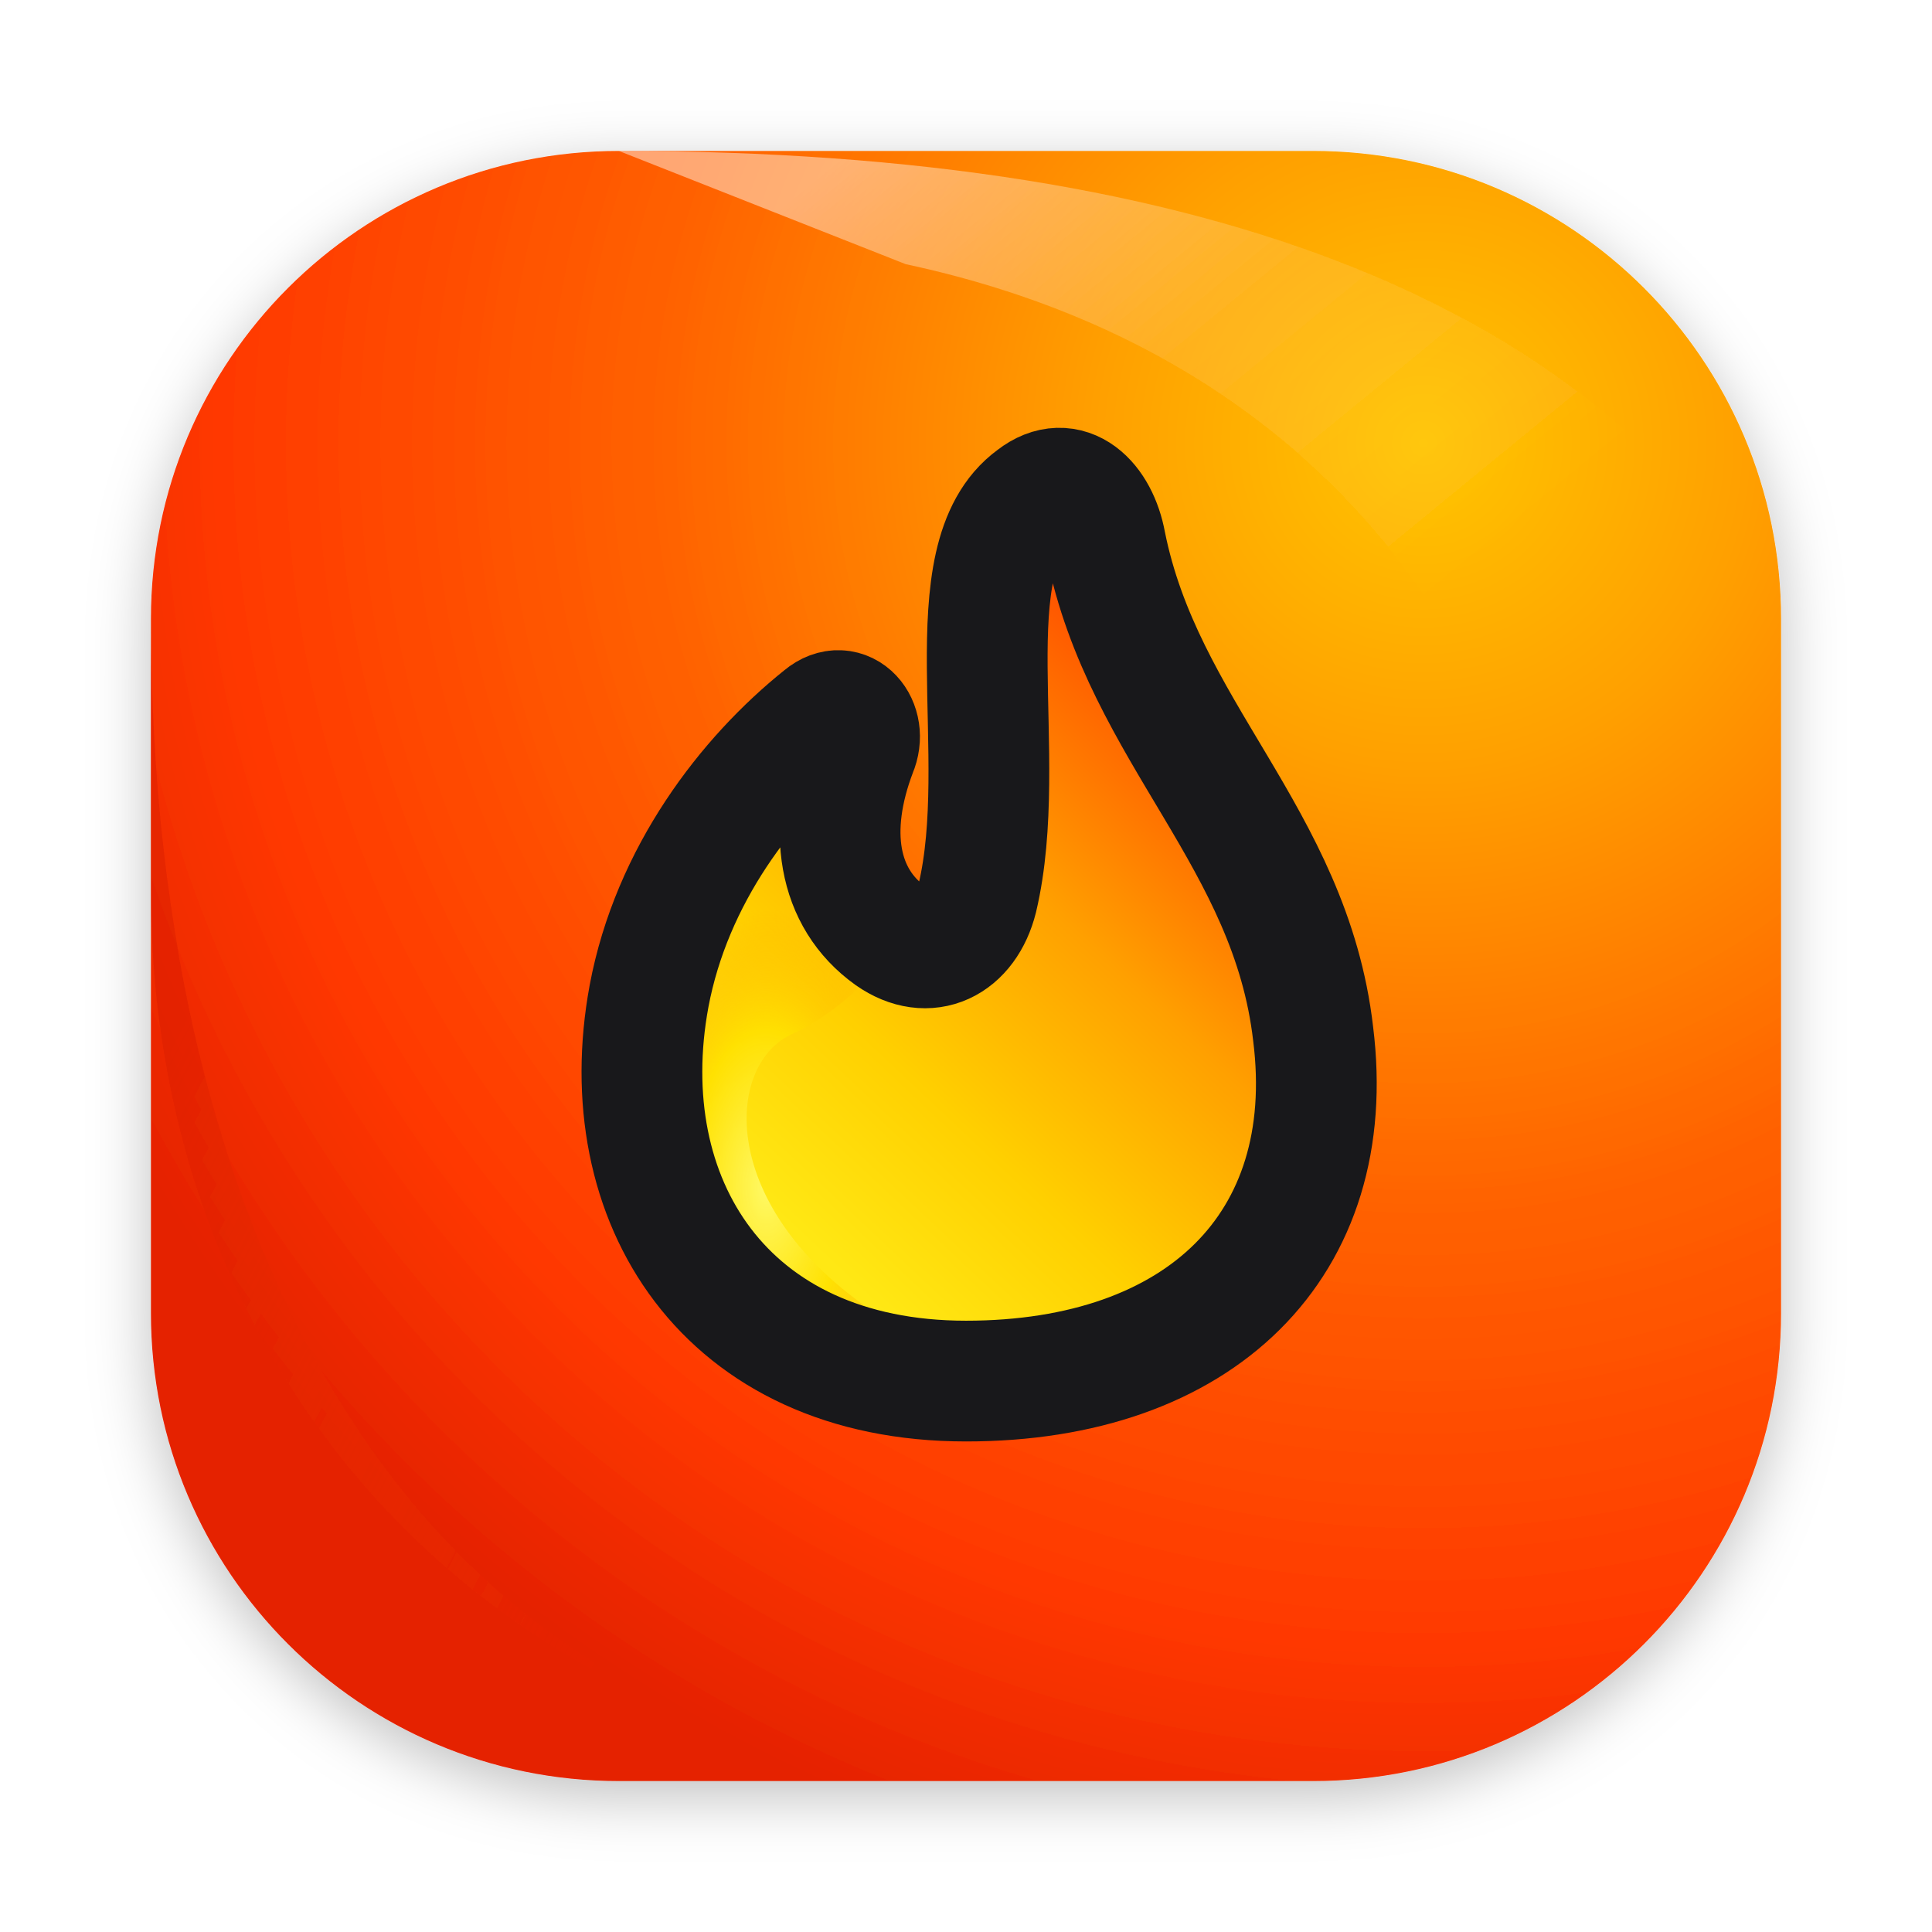
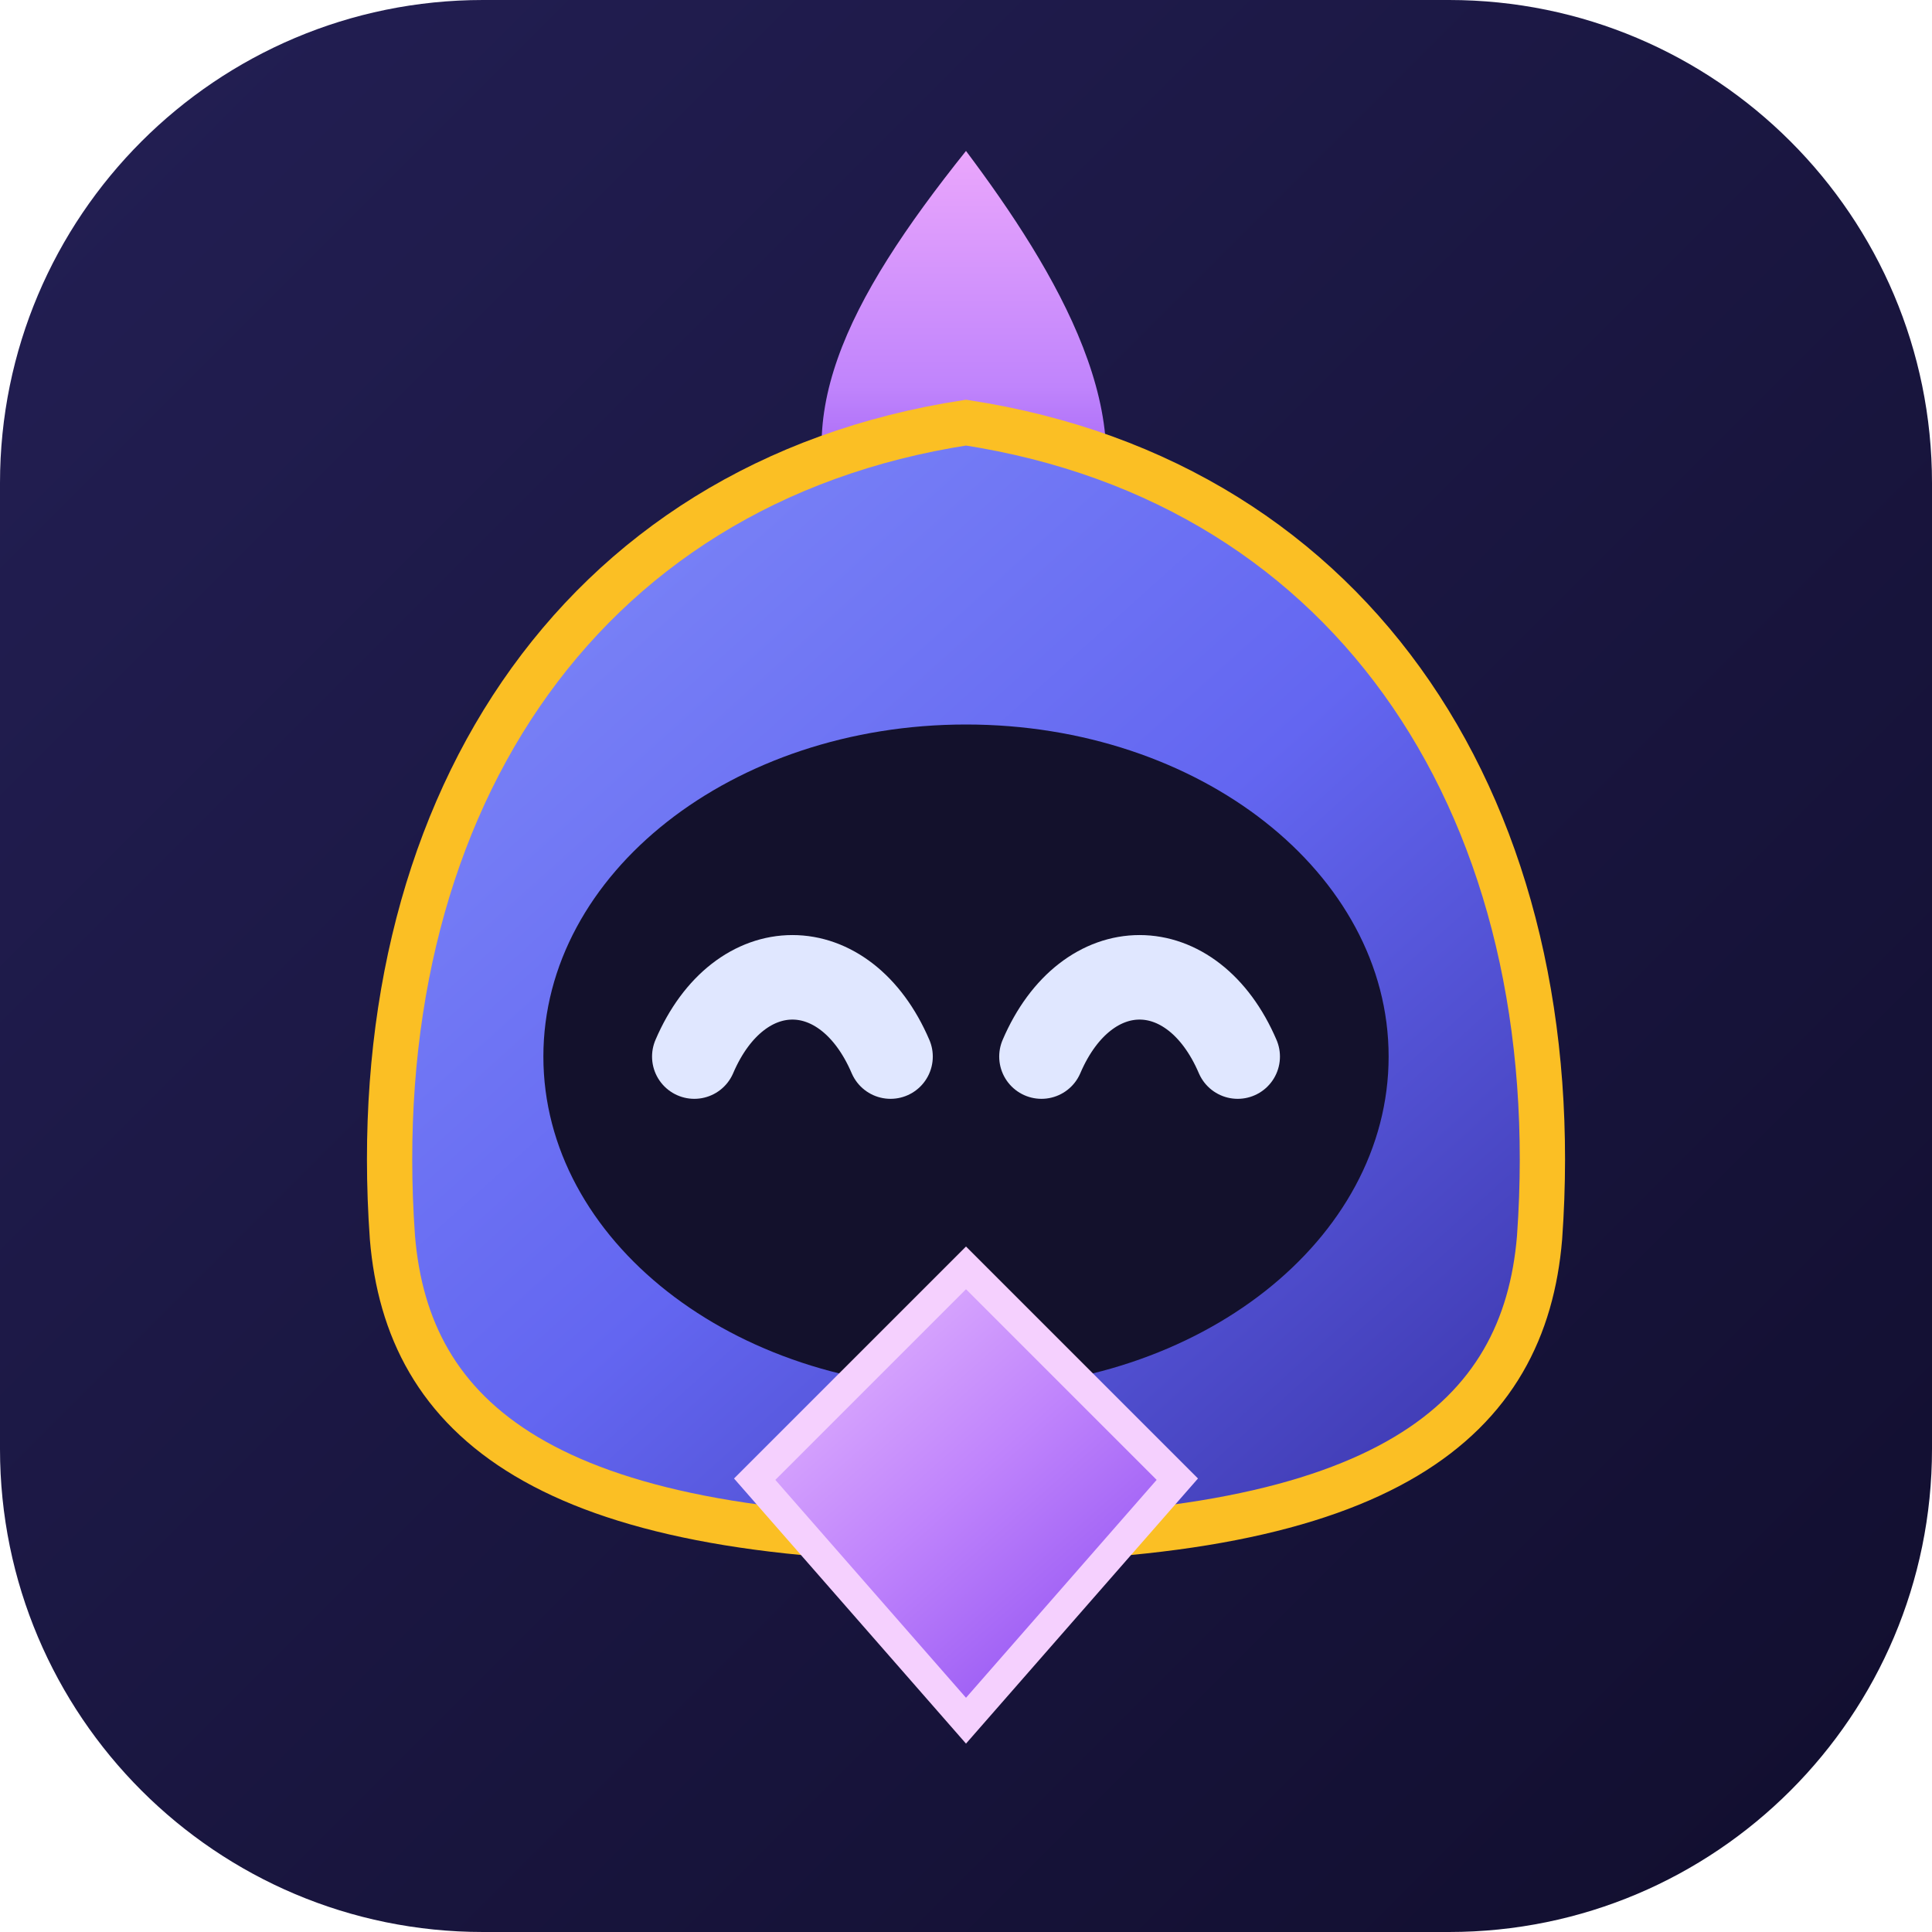
- <svg xmlns="http://www.w3.org/2000/svg" viewBox="0 0 512 512" width="100%" height="100%">
+ <svg xmlns="http://www.w3.org/2000/svg" viewBox="0 0 64 64" fill="none">
  <defs>
-     <filter id="forge-shadow" x="-10%" y="-10%" width="125%" height="125%" filterUnits="userSpaceOnUse">
-       <feDropShadow dx="0" dy="16" stdDeviation="24" flood-color="#FF4500" flood-opacity="0.32" />
-       <feDropShadow dx="0" dy="4" stdDeviation="8" flood-color="#000000" flood-opacity="0.25" />
-     </filter>
-     <radialGradient id="forge-bg" cx="78%" cy="18%" r="90%">
-       <stop offset="0%" stop-color="#FFC400" />
-       <stop offset="22%" stop-color="#FFA000" />
-       <stop offset="52%" stop-color="#FF6200" />
-       <stop offset="82%" stop-color="#FF3800" />
-       <stop offset="100%" stop-color="#E52200" />
-     </radialGradient>
-     <linearGradient id="forge-gloss" x1="20%" y1="0%" x2="80%" y2="70%">
-       <stop offset="0%" stop-color="#FFFFFF" stop-opacity="0.45" />
-       <stop offset="35%" stop-color="#FFFFFF" stop-opacity="0.12" />
-       <stop offset="70%" stop-color="#FFFFFF" stop-opacity="0" />
+     <linearGradient id="forgeBg" x1="0" y1="0" x2="64" y2="64" gradientUnits="userSpaceOnUse">
+       <stop offset="0%" stop-color="#231F54" />
+       <stop offset="100%" stop-color="#110E2E" />
    </linearGradient>
-     <linearGradient id="forge-ambient-dark" x1="0%" y1="40%" x2="60%" y2="80%">
-       <stop offset="0%" stop-color="#D81B00" stop-opacity="0.45" />
-       <stop offset="100%" stop-color="#FF4500" stop-opacity="0" />
+     <linearGradient id="forgeHood" x1="14" y1="14" x2="50" y2="54" gradientUnits="userSpaceOnUse">
+       <stop offset="0%" stop-color="#818CF8" />
+       <stop offset="50%" stop-color="#6366F1" />
+       <stop offset="100%" stop-color="#3730A3" />
    </linearGradient>
-     <linearGradient id="forge-flame-grad" x1="25%" y1="85%" x2="75%" y2="15%">
-       <stop offset="0%" stop-color="#FFE814" />
-       <stop offset="28%" stop-color="#FFD000" />
-       <stop offset="60%" stop-color="#FFA000" />
-       <stop offset="85%" stop-color="#FF6A00" />
-       <stop offset="100%" stop-color="#FF4800" />
+     <linearGradient id="forgeFlame" x1="32" y1="4" x2="32" y2="20" gradientUnits="userSpaceOnUse">
+       <stop offset="0%" stop-color="#F0ABFC" />
+       <stop offset="55%" stop-color="#C084FC" />
+       <stop offset="100%" stop-color="#7C3AED" />
    </linearGradient>
-     <radialGradient id="forge-flame-core" cx="36%" cy="72%" r="50%">
-       <stop offset="0%" stop-color="#FFF966" stop-opacity="1" />
-       <stop offset="45%" stop-color="#FFE100" stop-opacity="0.9" />
-       <stop offset="80%" stop-color="#FFA800" stop-opacity="0" />
-     </radialGradient>
+     <linearGradient id="forgeCrystal" x1="24" y1="40" x2="40" y2="58" gradientUnits="userSpaceOnUse">
+       <stop offset="0%" stop-color="#F5D0FE" />
+       <stop offset="50%" stop-color="#C084FC" />
+       <stop offset="100%" stop-color="#7C3AED" />
+     </linearGradient>
  </defs>
-   <g filter="url(#forge-shadow)">
-     <rect x="40" y="40" width="432" height="432" rx="124" ry="124" fill="url(#forge-bg)" />
-     <path d="M 40 164 C 40 330, 110 472, 276 472 C 140 472, 40 372, 40 236 Z" fill="url(#forge-ambient-dark)" />
-     <path d="M 164 40 Q 400 40 472 164 Q 472 260 410 330 C 430 220 380 100 240 70 Z" fill="url(#forge-gloss)" />
-   </g>
-   <g id="flame-glyph">
-     <path d="M 256 366          C 192 366, 162 318, 172 264          C 178 232, 198 206, 218 190          C 224 185, 230 192, 227 199          C 219 220, 222 238, 236 248          C 246 255, 256 250, 259 238          C 268 200, 252 148, 274 132          C 283 125, 291 133, 293 144          C 303 194, 342 222, 348 274          C 355 330, 318 366, 256 366 Z" fill="url(#forge-flame-grad)" />
-     <path d="M 256 366          C 192 366, 162 318, 172 264          C 178 232, 198 206, 218 190          C 224 185, 230 192, 227 199          C 219 220, 222 238, 236 248          C 246 255, 256 250, 259 238          C 263 222, 260 200, 262 182          C 260 218, 240 260, 210 274          C 192 282, 190 320, 232 348          C 244 356, 254 362, 256 366 Z" fill="url(#forge-flame-core)" />
-     <path d="M 256 366          C 192 366, 162 318, 172 264          C 178 232, 198 206, 218 190          C 224 185, 230 192, 227 199          C 219 220, 222 238, 236 248          C 246 255, 256 250, 259 238          C 268 200, 252 148, 274 132          C 283 125, 291 133, 293 144          C 303 194, 342 222, 348 274          C 355 330, 318 366, 256 366 Z" fill="none" stroke="#18181B" stroke-width="32" stroke-linecap="round" stroke-linejoin="round" />
-   </g>
+   <rect width="64" height="64" rx="16" fill="url(#forgeBg)" />
+   <path d="M32 5C28 10 26 14 28 18C29 20 35 20 36 18C38 14 35 9 32 5Z" fill="url(#forgeFlame)" />
+   <path d="M32 14C19 16 12 27 13 41C13.5 47 18 51 32 51C46 51 50.5 47 51 41C52 27 45 16 32 14Z" fill="url(#forgeHood)" stroke="#FBBF24" stroke-width="1.5" />
+   <ellipse cx="32" cy="35" rx="14" ry="11" fill="#13112C" />
+   <path d="M23 35C24.5 31.5 28 31.5 29.5 35" stroke="#E0E7FF" stroke-width="2.8" stroke-linecap="round" />
+   <path d="M34.5 35C36 31.5 39.5 31.5 41 35" stroke="#E0E7FF" stroke-width="2.8" stroke-linecap="round" />
+   <polygon points="32,42 39,49 32,57 25,49" fill="url(#forgeCrystal)" stroke="#F5D0FE" stroke-width="1" />
</svg>
